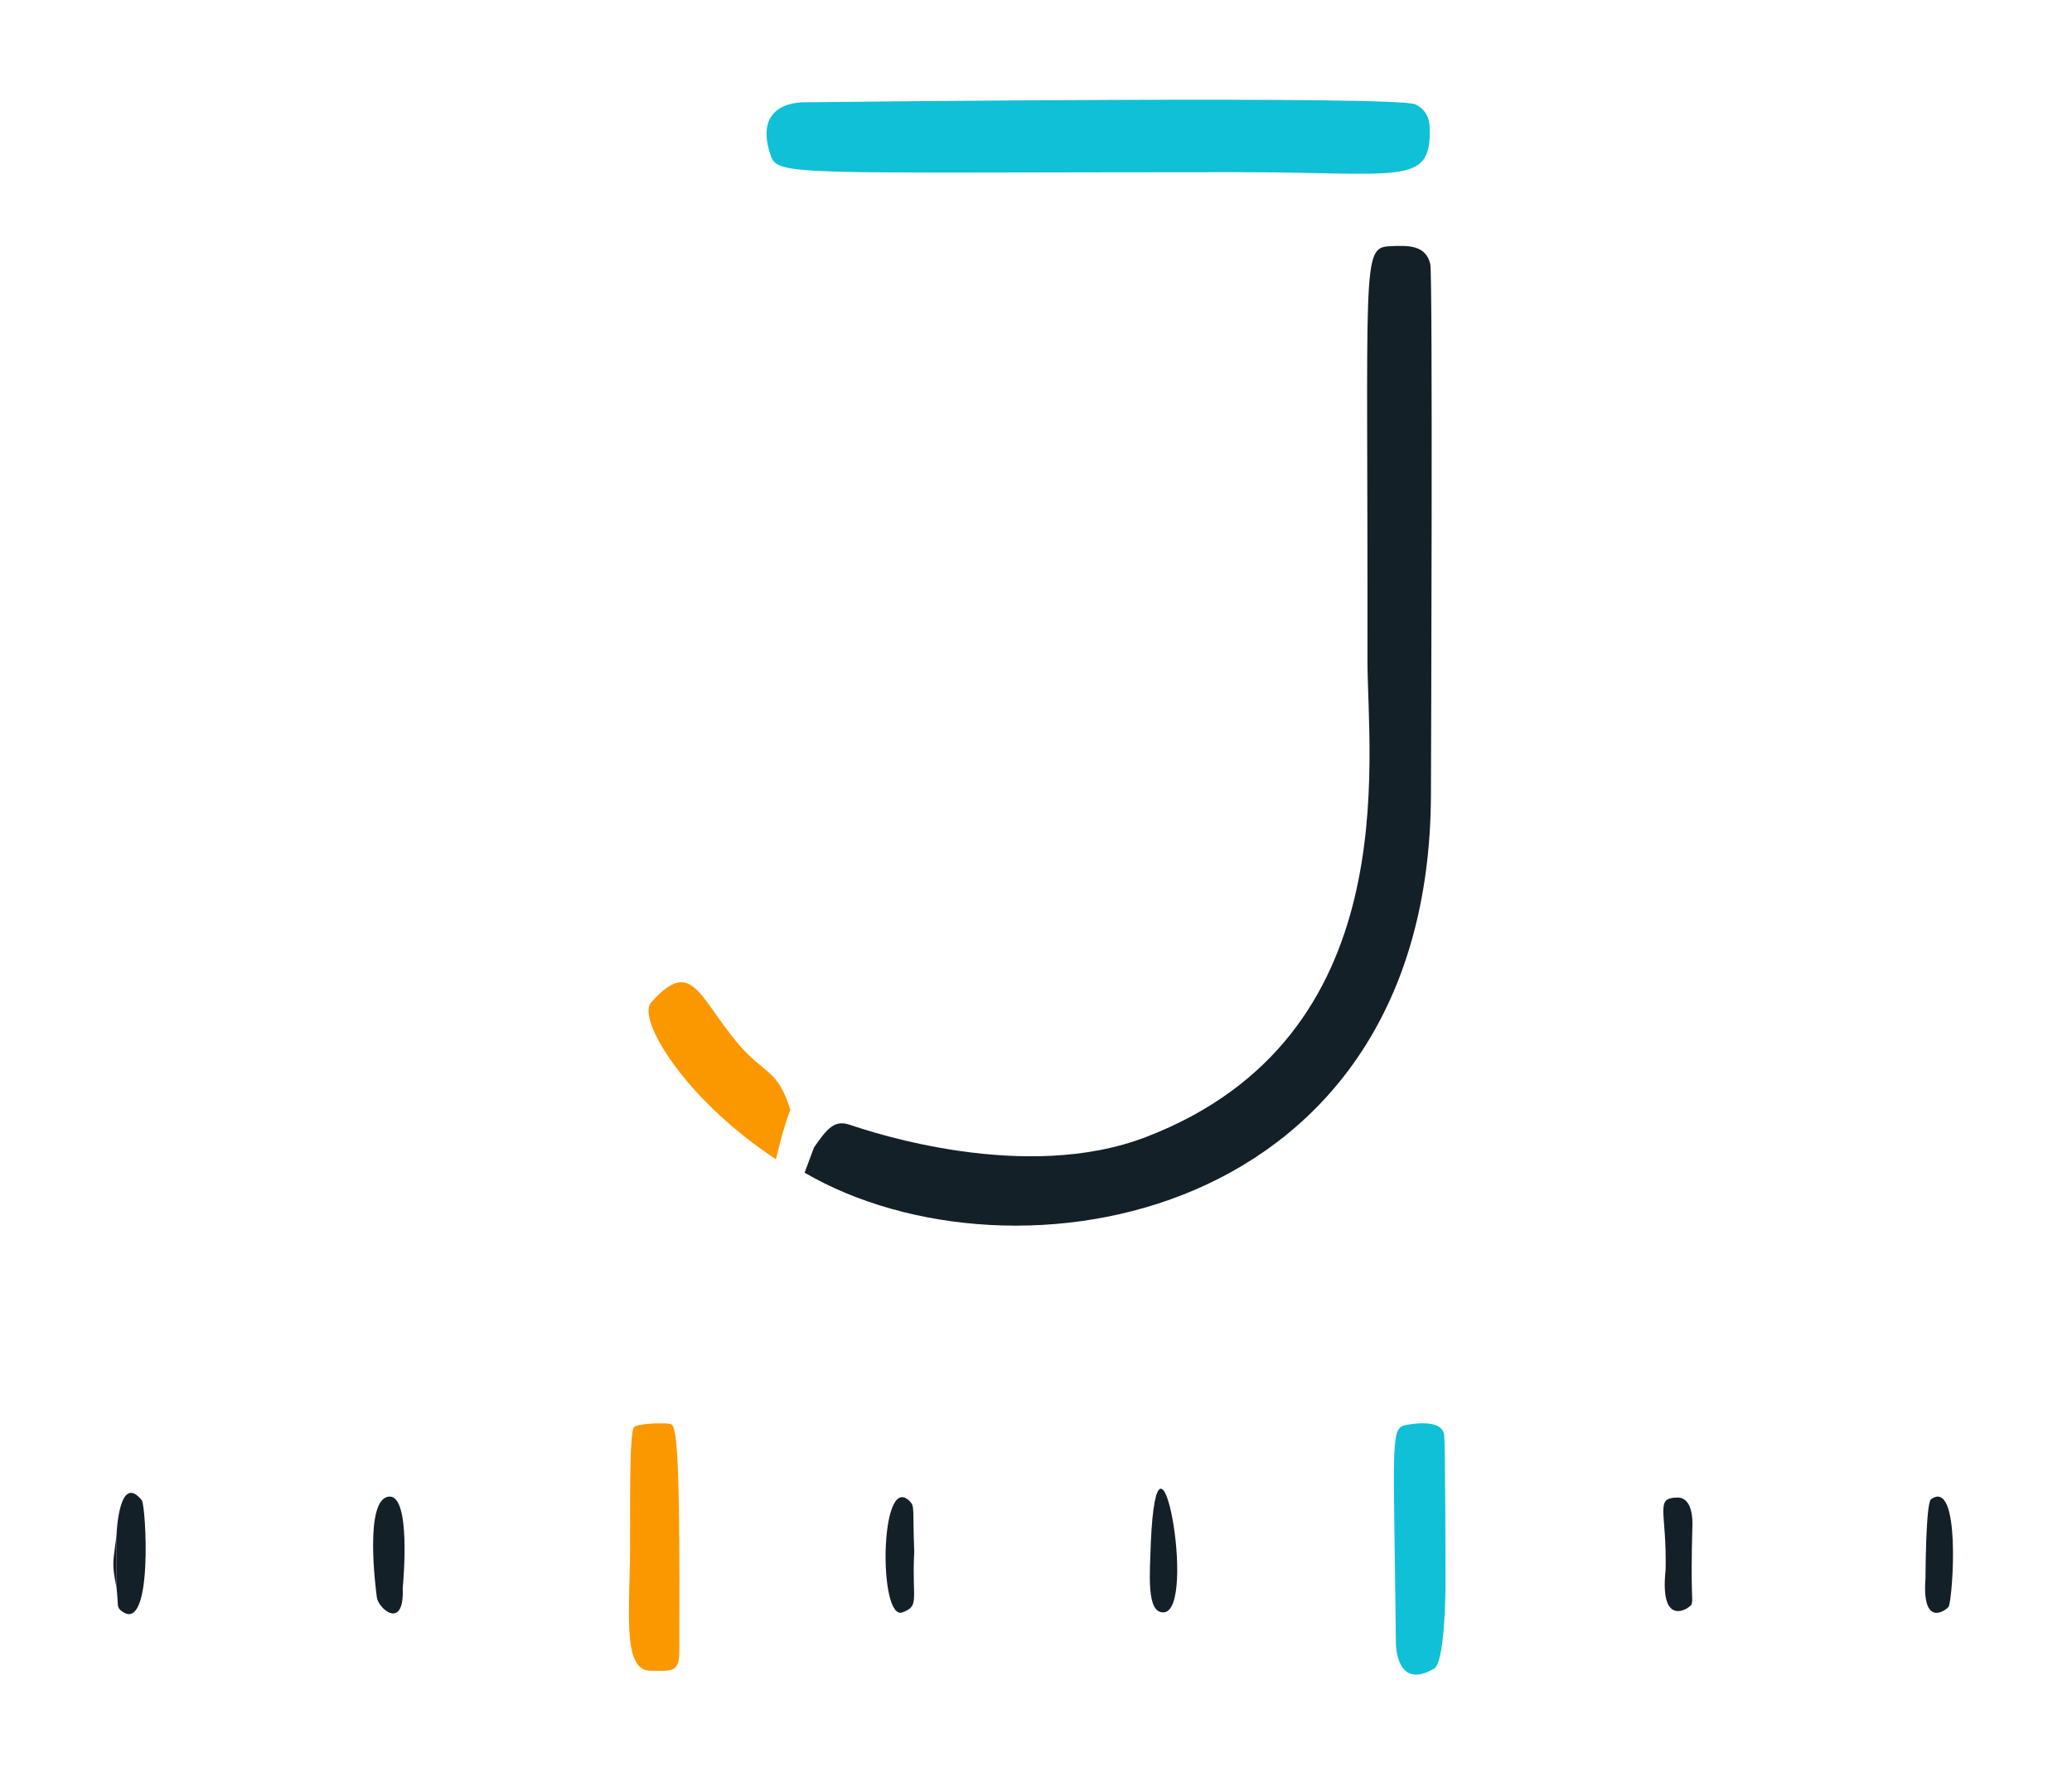
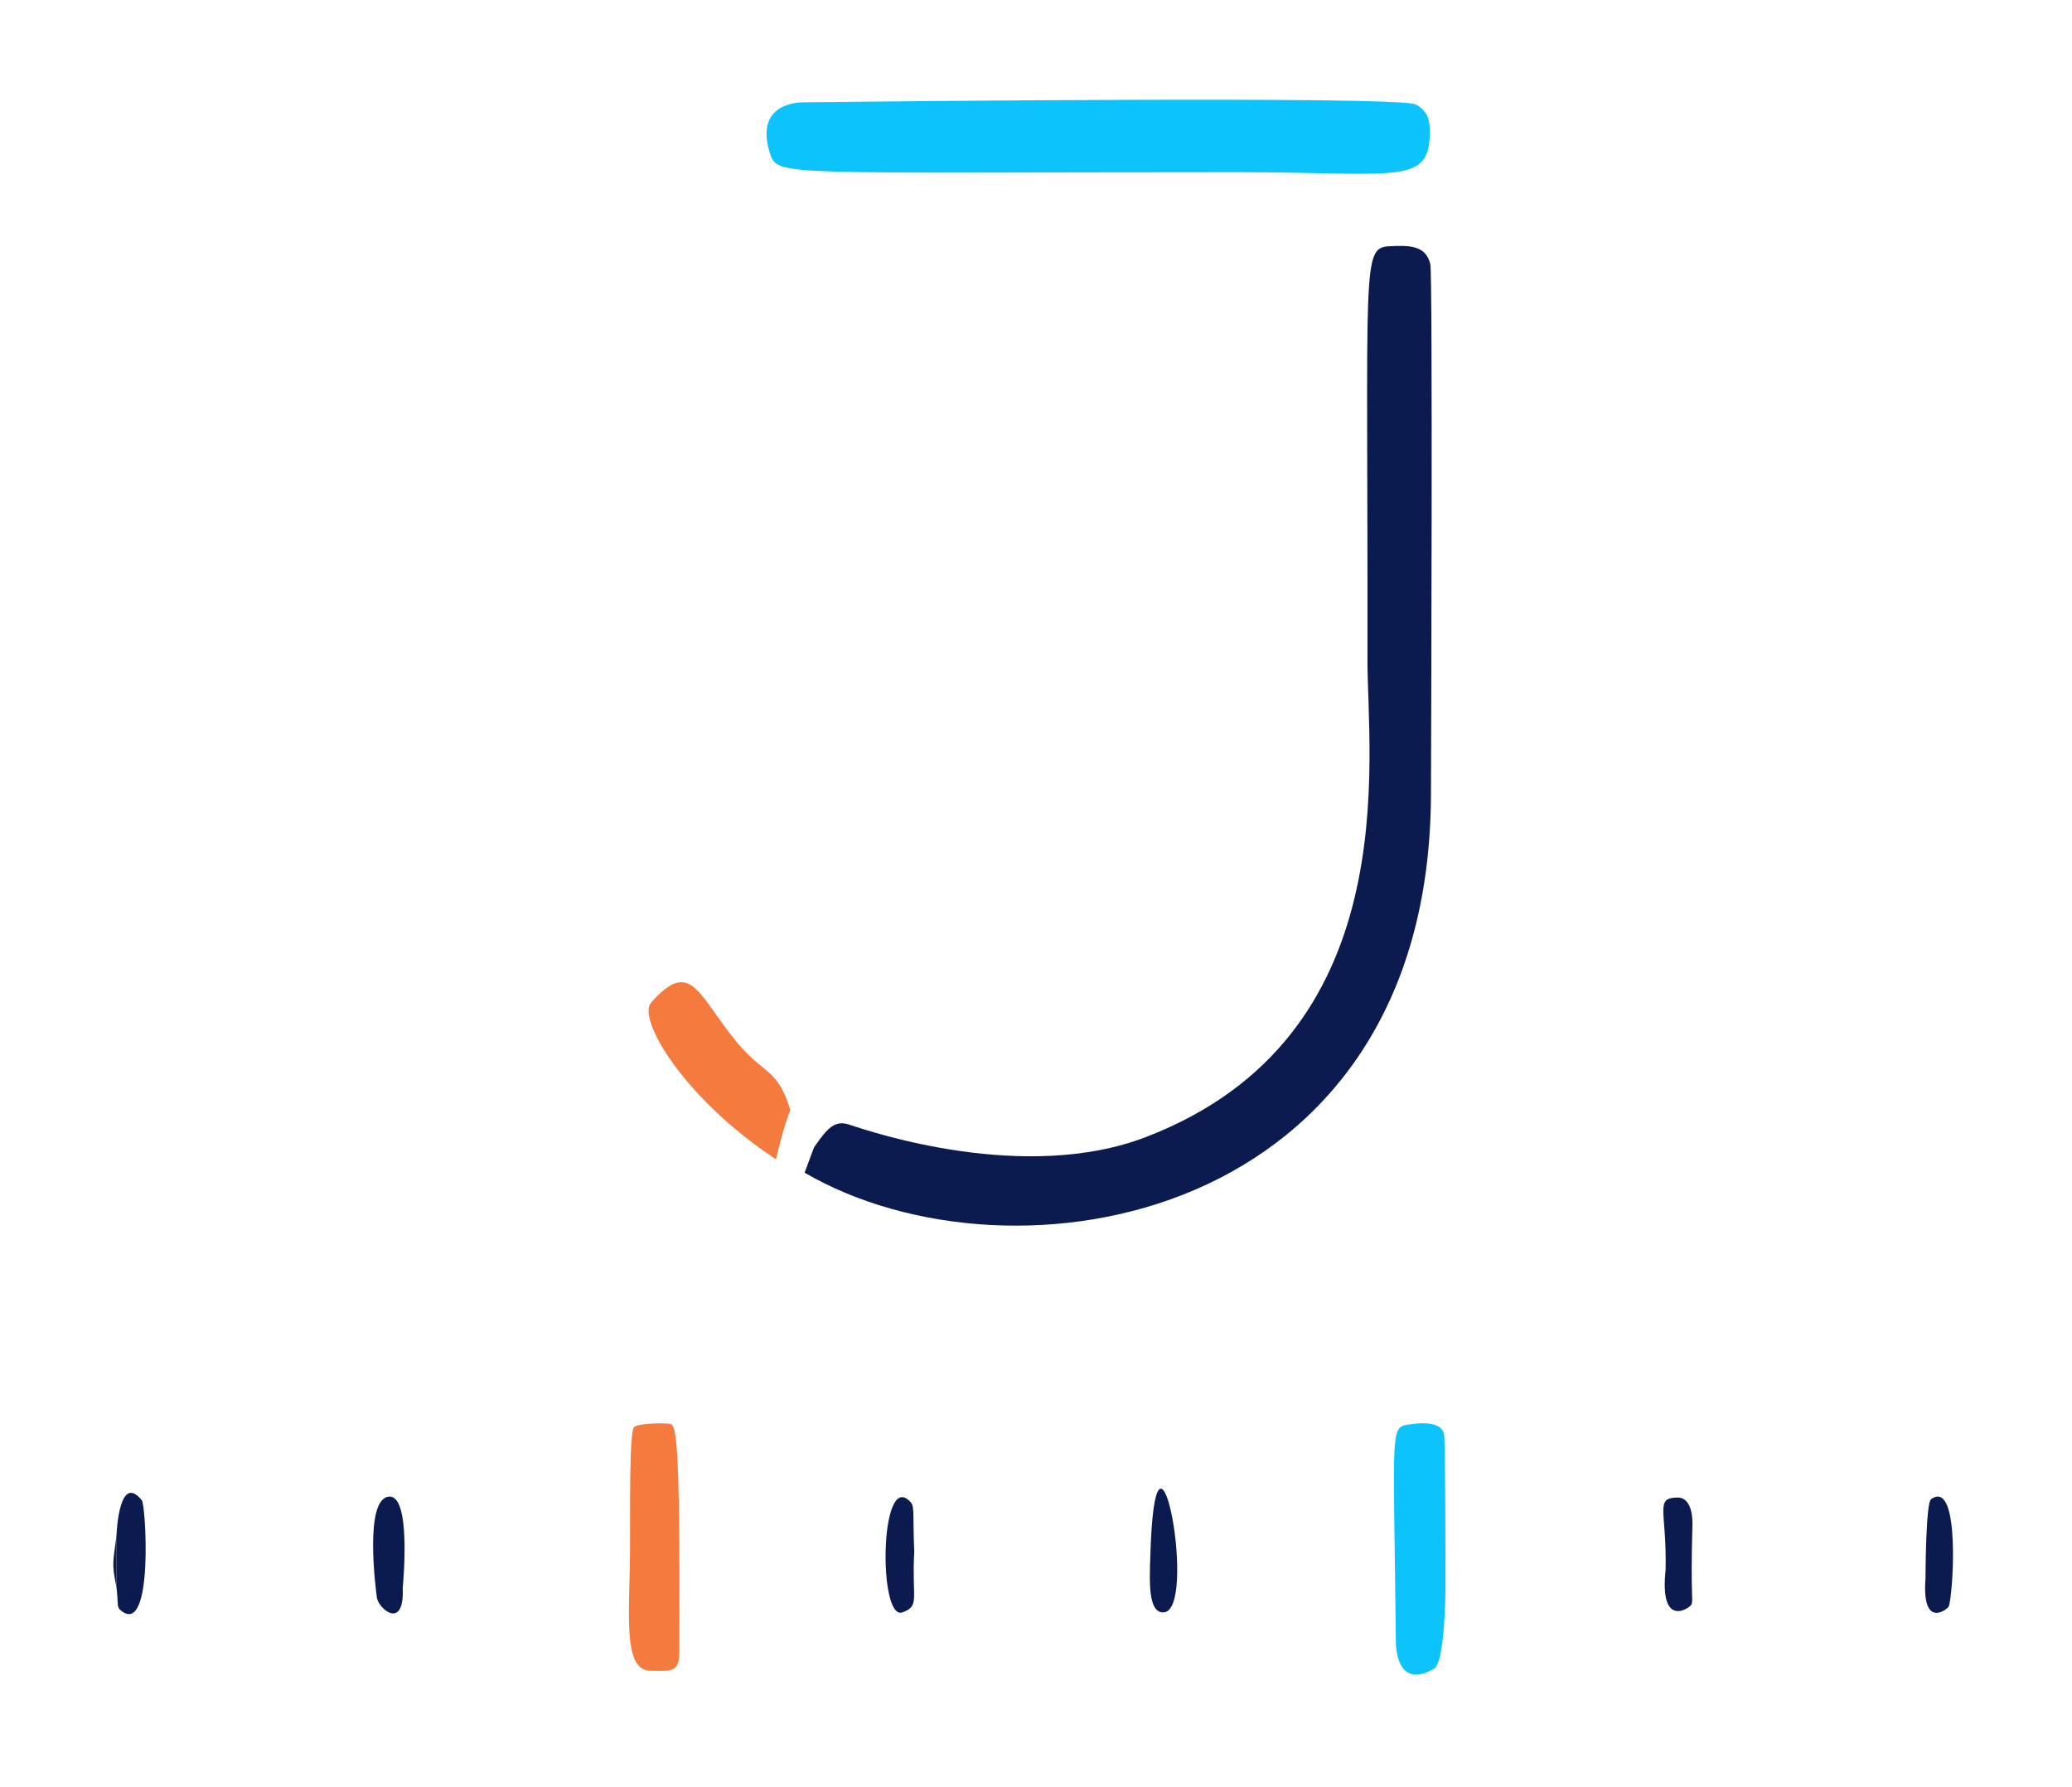
<svg xmlns="http://www.w3.org/2000/svg" viewBox="431.45 273.67 258.75 223.06" role="img" aria-label="Janka">
-   <path d="M533.105,416.947C534.809,414.487,535.702,413.499,537.551,414.118C540.360,415.059,559.464,421.451,574.551,415.656C607.134,403.142,602.203,368.486,602.218,356.061C602.280,306.603,601.451,304.608,604.948,304.419C607.481,304.282,609.493,304.317,610.063,306.638C610.385,307.949,610.164,367.633,610.145,372.938C609.949,426.328,557.928,435.253,531.927,420.103C532.320,419.051,532.713,417.999,533.105,416.947Z" fill="#142028" />
-   <path d="M609.991,289.639C610.201,296.985,606.467,295.167,585.812,295.170C529.774,295.175,528.570,295.725,527.659,292.987C525.506,286.515,531.195,286.451,531.815,286.444C537.923,286.377,605.796,285.620,608.179,286.695C610.097,287.560,609.952,289.506,609.991,289.639Z" fill="#0FC0D6" />
-   <path d="M530.146,412.266C529.957,412.745,529.251,414.532,528.358,418.436C516.821,410.834,510.988,400.869,512.753,398.871C517.769,393.193,518.626,397.964,523.416,403.749C526.963,408.032,528.481,406.938,530.146,412.266Z" fill="#FB9800" />
-   <path d="M446.011,465.180L446.005,471.945C445.311,468.593,445.648,468.640,446.011,465.180Z" fill="#142028" />
-   <path d="M446.011,465.180C446.031,464.762,446.389,457.572,449.159,461.015C449.677,461.659,450.613,477.849,446.658,474.860C445.957,474.332,446.276,474.262,446.005,471.945L446.011,465.180Z" fill="#142028" />
-   <path d="M481.742,471.966C481.962,477.361,478.698,474.558,478.512,473.149C478.380,472.142,476.880,460.760,480.050,460.555C482.784,460.378,481.824,471.047,481.742,471.966Z" fill="#142028" />
-   <path d="M510.130,466.311C510.156,462.512,510.016,452.519,510.627,451.877C511.035,451.447,513.916,451.322,515.014,451.456C515.849,451.557,516.400,451.871,516.285,479.835C516.274,482.545,515.404,482.322,512.681,482.301C509.027,482.272,510.163,474.583,510.130,466.311Z" fill="#FB9800" />
-   <path d="M545.621,467.439C545.290,473.385,546.377,474.184,544.147,475.009C541.141,476.120,541.292,457.591,544.980,461.054C545.745,461.772,545.396,461.940,545.621,467.439Z" fill="#142028" />
-   <path d="M575.162,466.312C576.017,447.199,581.019,474.750,576.778,475.008C574.566,475.142,575.050,470.139,575.162,466.312Z" fill="#142028" />
-   <path d="M611.962,471.938C611.953,472.752,611.864,481.262,610.546,482.030C605.828,484.782,605.771,479.167,605.765,478.700C605.500,453.024,605.010,451.950,607.150,451.586C611.390,450.866,611.706,452.402,611.783,452.778C611.955,453.618,611.962,470.404,611.962,471.938Z" fill="#0FC0D6" />
-   <path d="M639.451,469.690C639.612,462.295,638.037,460.703,640.938,460.671C642.894,460.649,642.807,463.759,642.799,464.068C642.542,473.304,642.927,473.245,642.692,474.004C642.564,474.417,638.637,477.208,639.451,469.690Z" fill="#142028" />
-   <path d="M671.903,470.809C671.907,470.014,671.954,461.350,672.595,460.885C676.336,458.176,675.343,472.931,674.810,474.269C674.675,474.605,671.427,477.192,671.903,470.809Z" fill="#142028" />
+   <path d="M533.105,416.947C534.809,414.487,535.702,413.499,537.551,414.118C540.360,415.059,559.464,421.451,574.551,415.656C607.134,403.142,602.203,368.486,602.218,356.061C602.280,306.603,601.451,304.608,604.948,304.419C607.481,304.282,609.493,304.317,610.063,306.638C610.385,307.949,610.164,367.633,610.145,372.938C609.949,426.328,557.928,435.253,531.927,420.103C532.320,419.051,532.713,417.999,533.105,416.947Z" fill="#0B1B4F" />
+   <path d="M609.991,289.639C610.201,296.985,606.467,295.167,585.812,295.170C529.774,295.175,528.570,295.725,527.659,292.987C525.506,286.515,531.195,286.451,531.815,286.444C537.923,286.377,605.796,285.620,608.179,286.695C610.097,287.560,609.952,289.506,609.991,289.639Z" fill="#0CC4FB" />
+   <path d="M530.146,412.266C529.957,412.745,529.251,414.532,528.358,418.436C516.821,410.834,510.988,400.869,512.753,398.871C517.769,393.193,518.626,397.964,523.416,403.749C526.963,408.032,528.481,406.938,530.146,412.266Z" fill="#F47B3D" />
+   <path d="M446.011,465.180L446.005,471.945C445.311,468.593,445.648,468.640,446.011,465.180Z" fill="#0B1B4F" />
+   <path d="M446.011,465.180C446.031,464.762,446.389,457.572,449.159,461.015C449.677,461.659,450.613,477.849,446.658,474.860C445.957,474.332,446.276,474.262,446.005,471.945L446.011,465.180Z" fill="#0B1B4F" />
+   <path d="M481.742,471.966C481.962,477.361,478.698,474.558,478.512,473.149C478.380,472.142,476.880,460.760,480.050,460.555C482.784,460.378,481.824,471.047,481.742,471.966Z" fill="#0B1B4F" />
+   <path d="M510.130,466.311C510.156,462.512,510.016,452.519,510.627,451.877C511.035,451.447,513.916,451.322,515.014,451.456C515.849,451.557,516.400,451.871,516.285,479.835C516.274,482.545,515.404,482.322,512.681,482.301C509.027,482.272,510.163,474.583,510.130,466.311Z" fill="#F47B3D" />
+   <path d="M545.621,467.439C545.290,473.385,546.377,474.184,544.147,475.009C541.141,476.120,541.292,457.591,544.980,461.054C545.745,461.772,545.396,461.940,545.621,467.439Z" fill="#0B1B4F" />
+   <path d="M575.162,466.312C576.017,447.199,581.019,474.750,576.778,475.008C574.566,475.142,575.050,470.139,575.162,466.312Z" fill="#0B1B4F" />
+   <path d="M611.962,471.938C611.953,472.752,611.864,481.262,610.546,482.030C605.828,484.782,605.771,479.167,605.765,478.700C605.500,453.024,605.010,451.950,607.150,451.586C611.390,450.866,611.706,452.402,611.783,452.778C611.955,453.618,611.962,470.404,611.962,471.938Z" fill="#0CC4FB" />
+   <path d="M639.451,469.690C639.612,462.295,638.037,460.703,640.938,460.671C642.894,460.649,642.807,463.759,642.799,464.068C642.542,473.304,642.927,473.245,642.692,474.004C642.564,474.417,638.637,477.208,639.451,469.690Z" fill="#0B1B4F" />
+   <path d="M671.903,470.809C671.907,470.014,671.954,461.350,672.595,460.885C676.336,458.176,675.343,472.931,674.810,474.269C674.675,474.605,671.427,477.192,671.903,470.809Z" fill="#0B1B4F" />
</svg>
